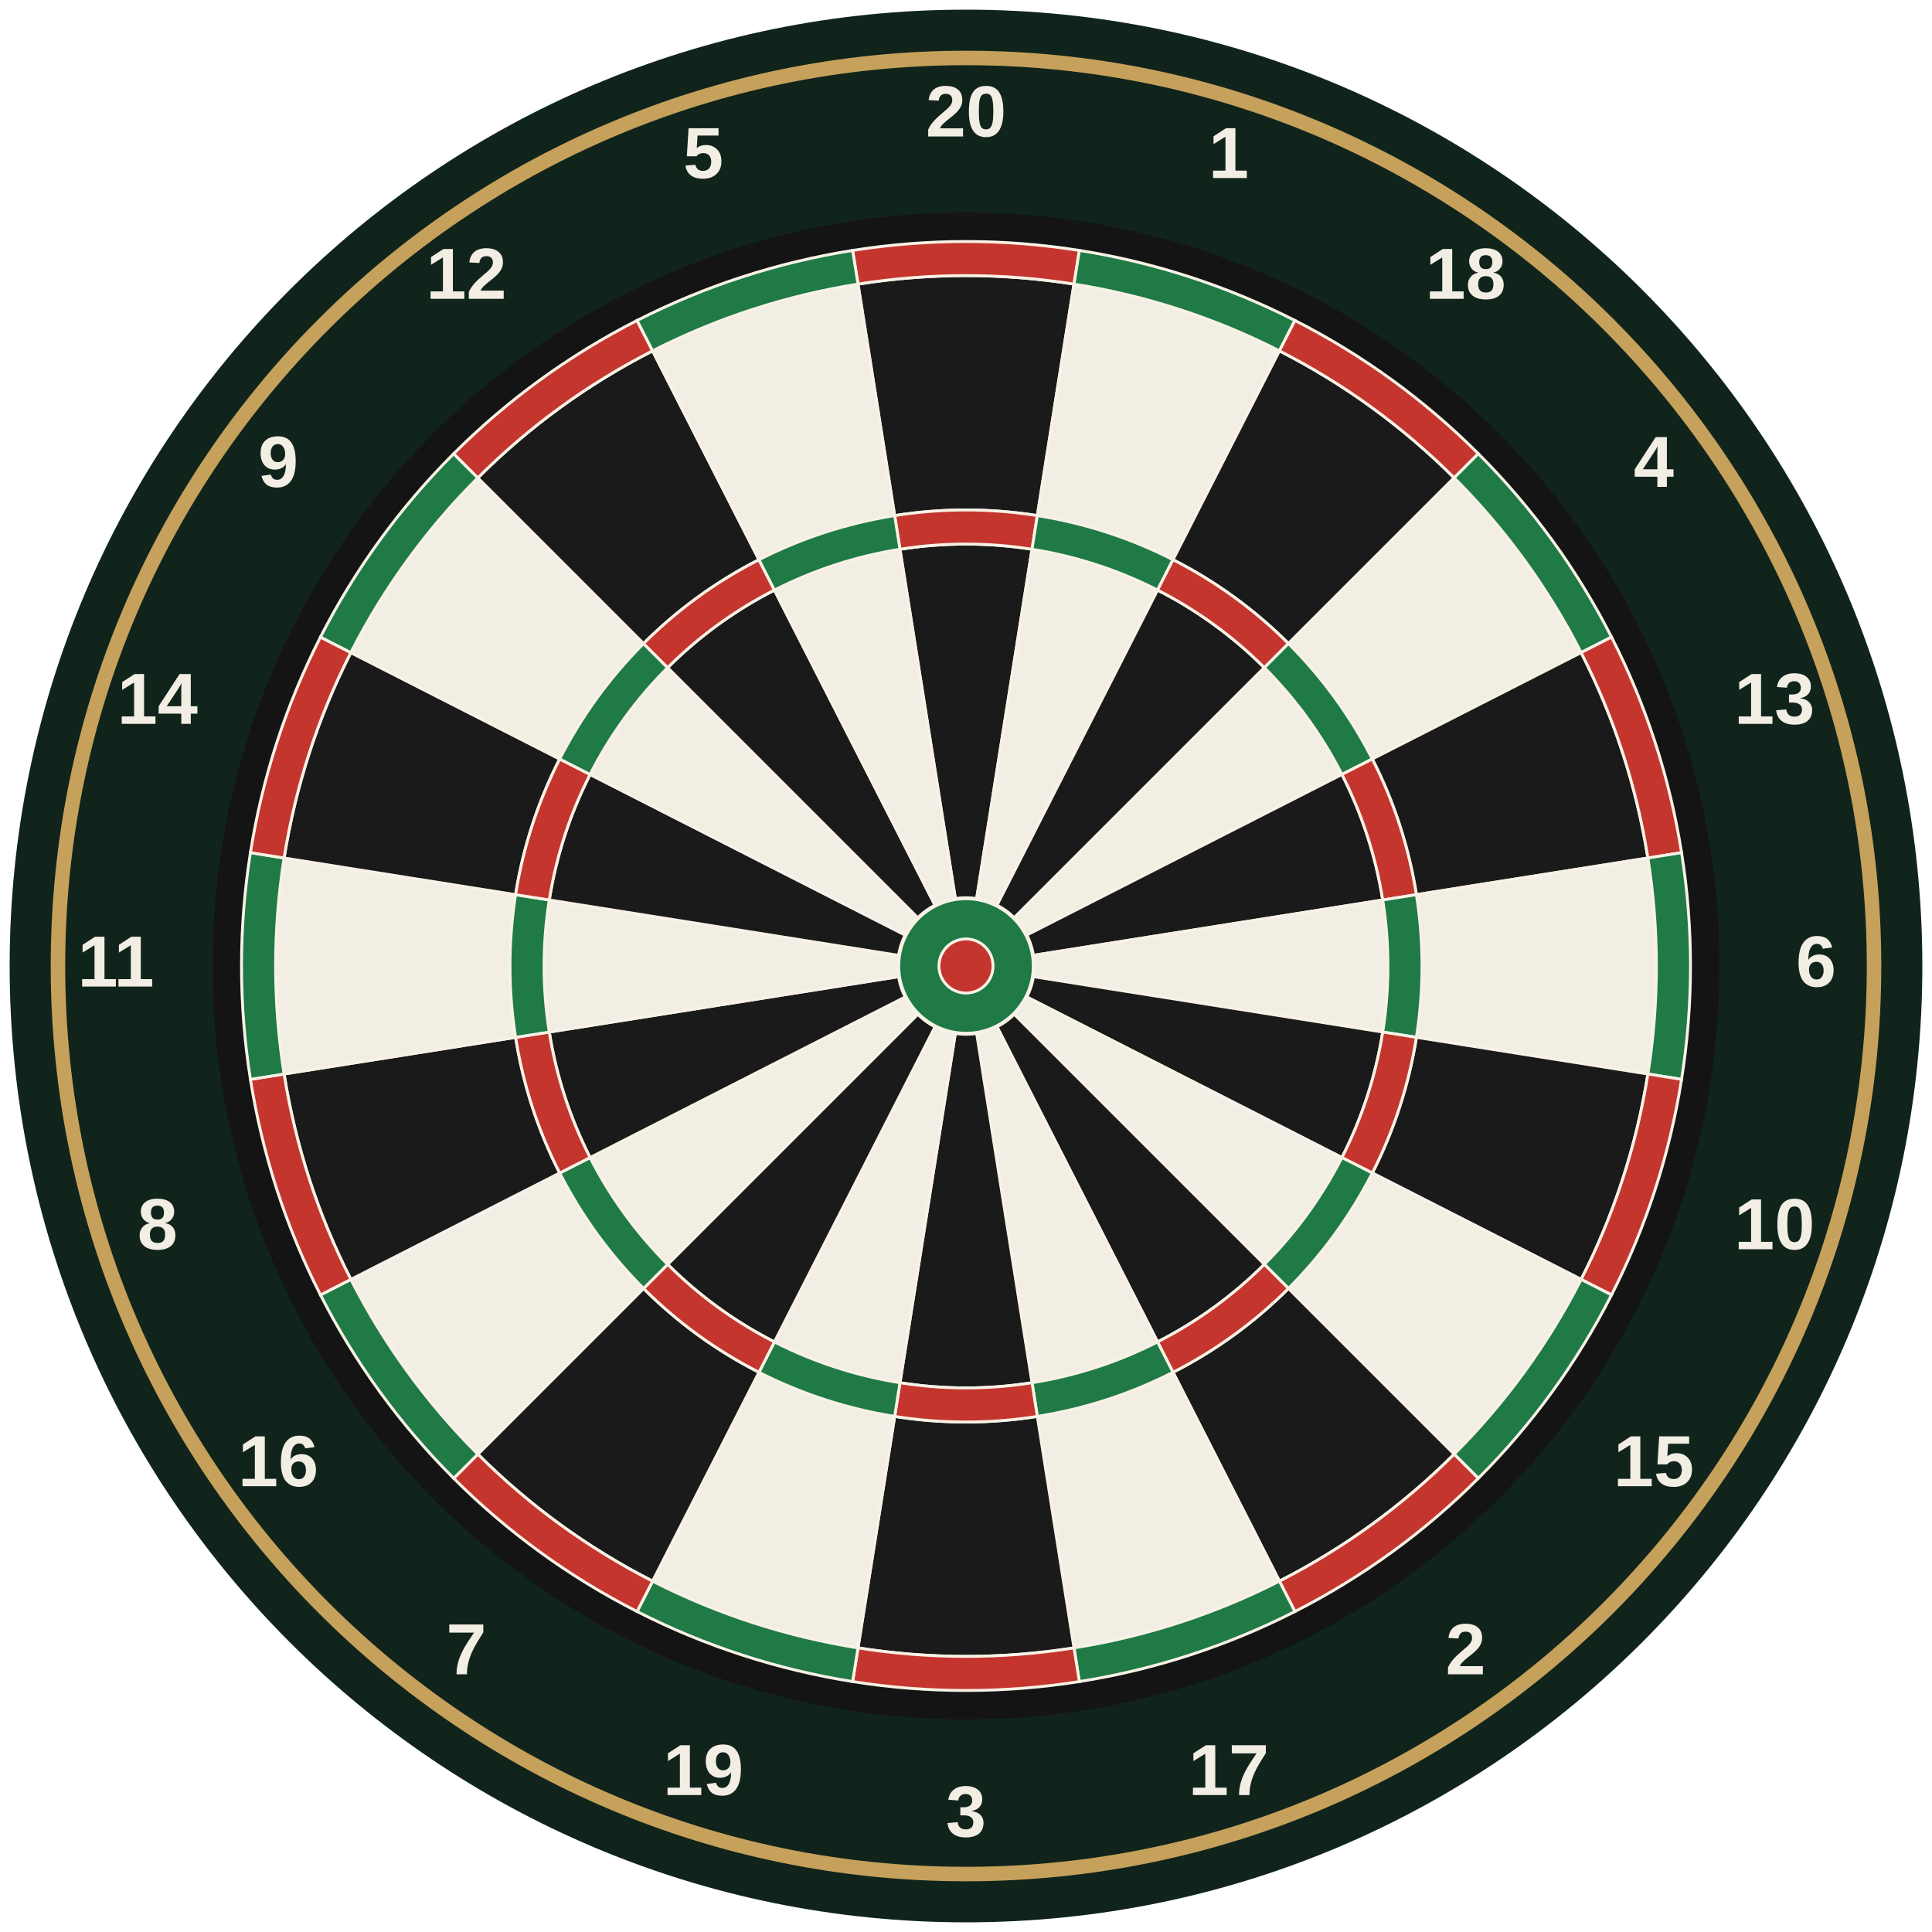
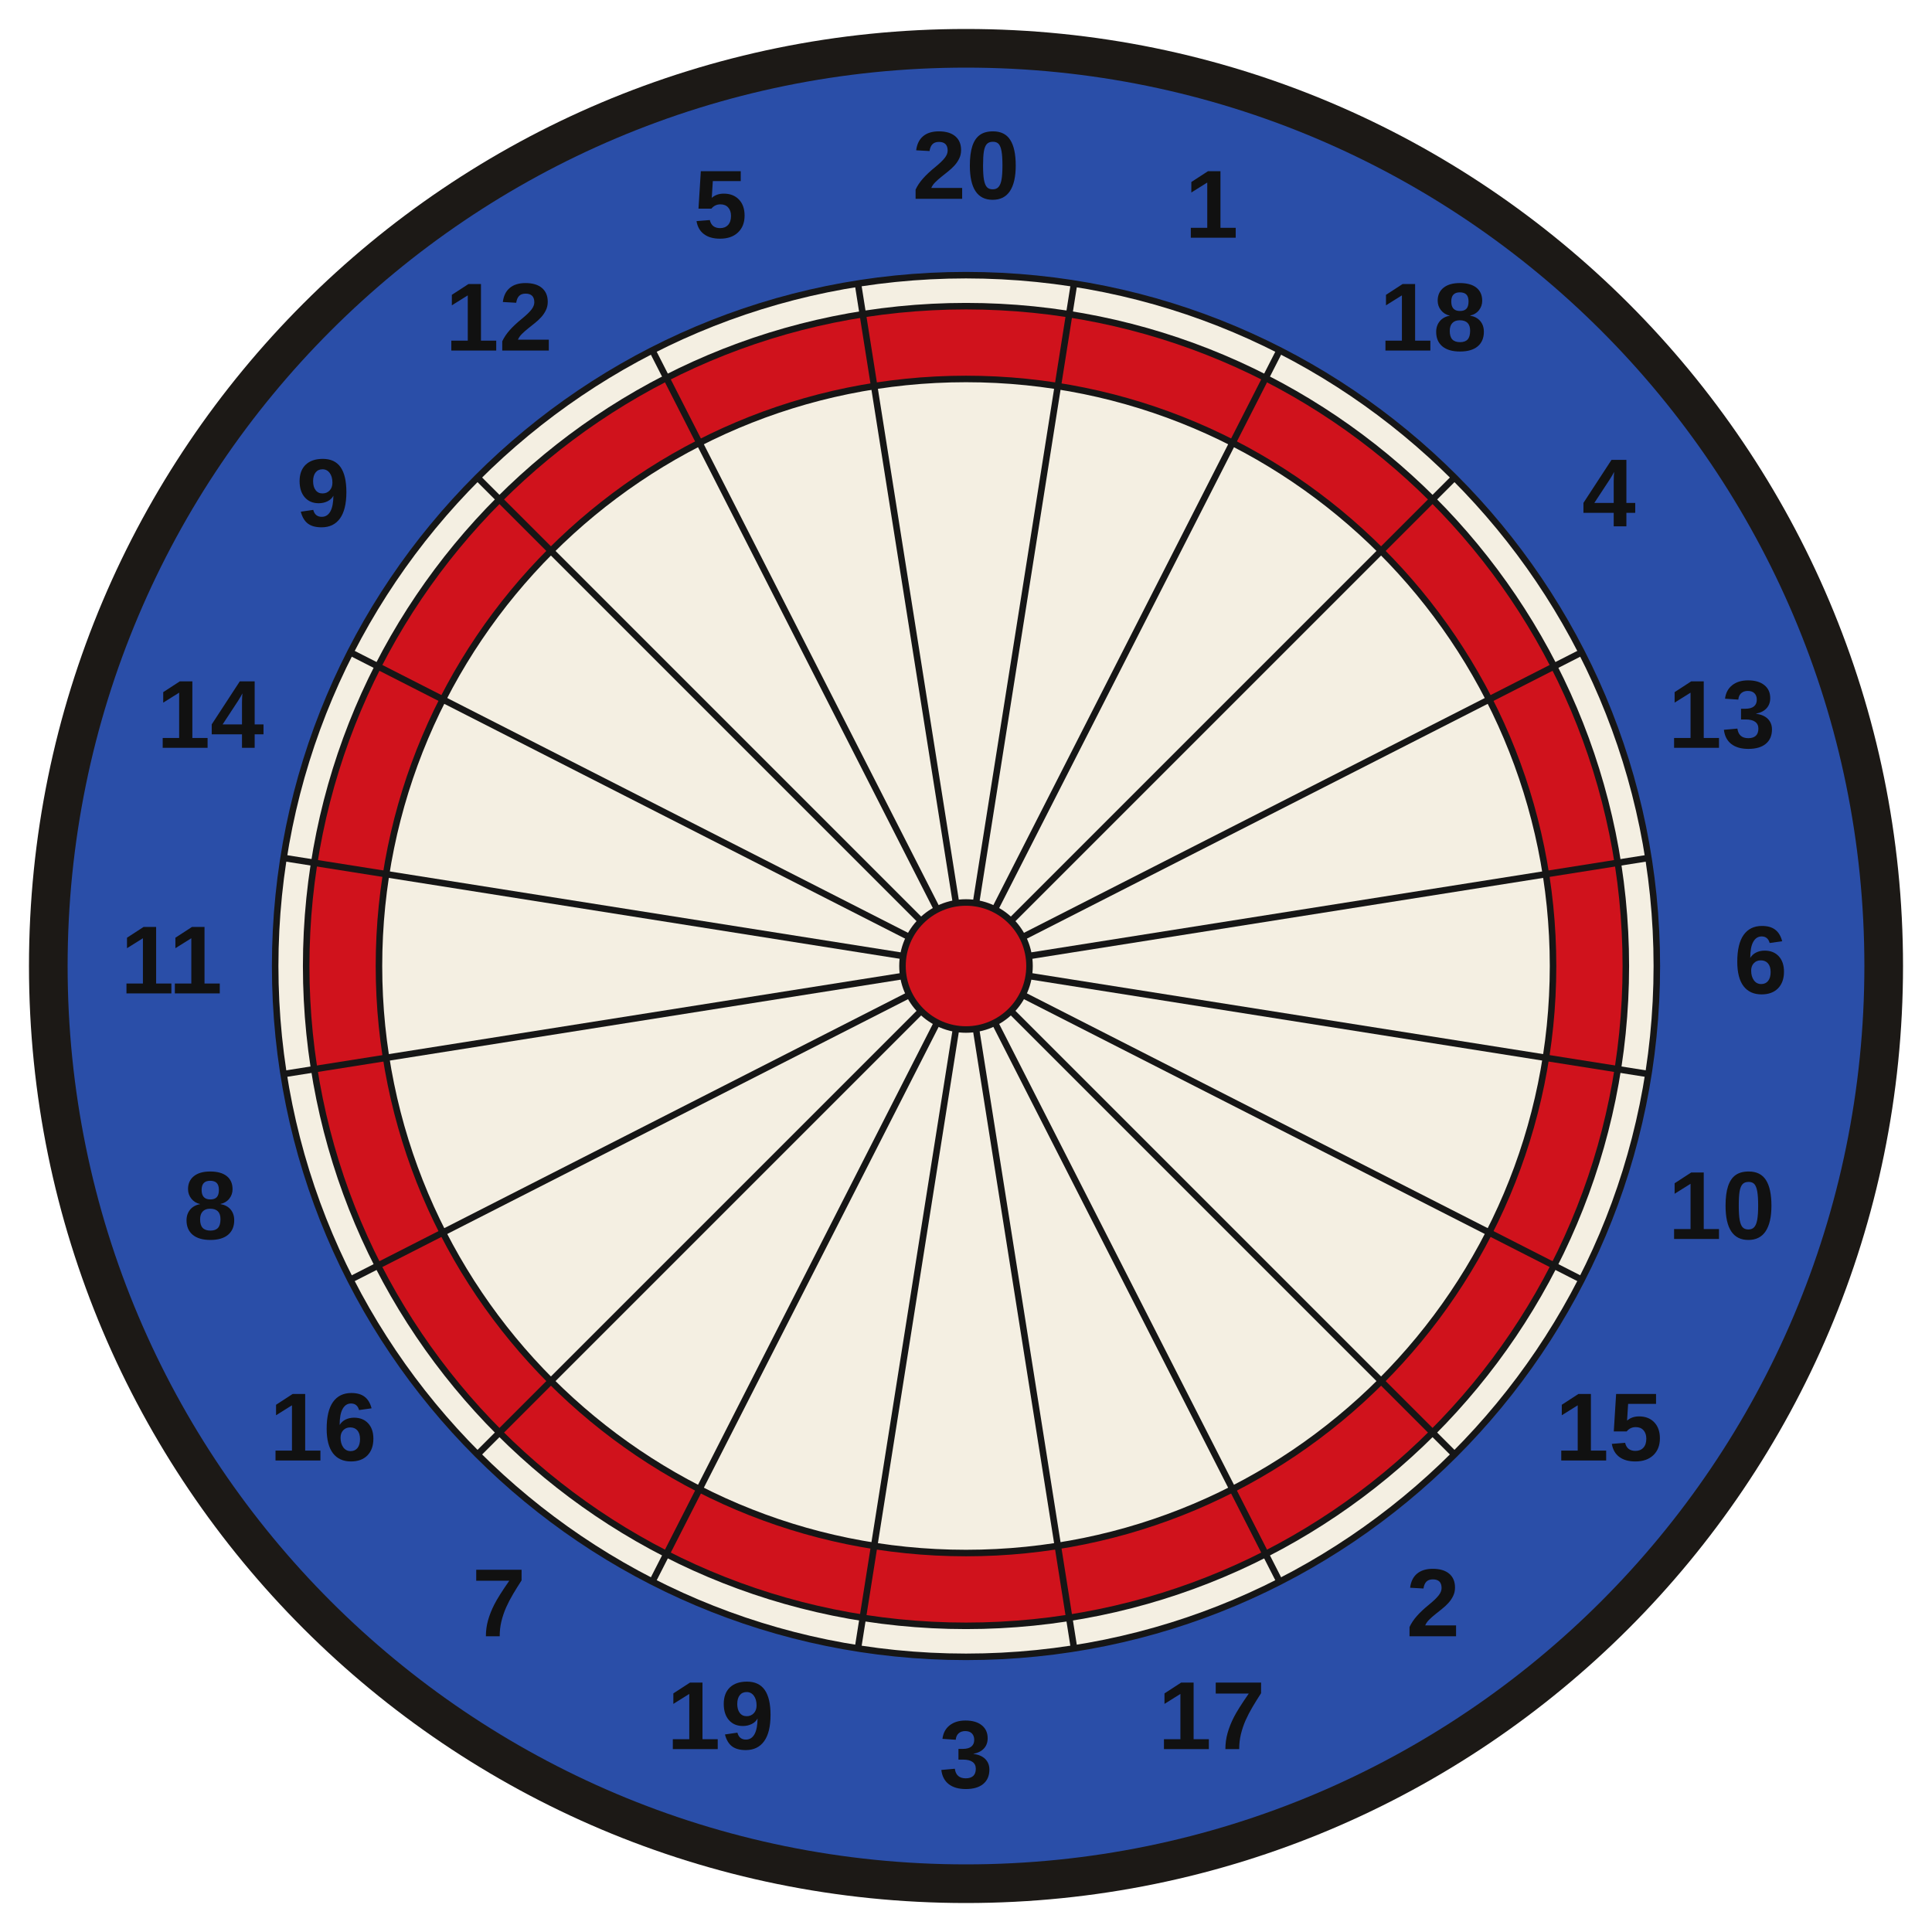
- <svg xmlns="http://www.w3.org/2000/svg" viewBox="0 0 400 400" role="img" aria-label="Dartboard">
-   <circle cx="200" cy="200" r="198" fill="#10241c" />
-   <circle cx="200" cy="200" r="188" fill="none" stroke="#c6a15b" stroke-width="3" />
-   <circle cx="200" cy="200" r="156.00" fill="#141414" />
-   <path d="M 177.64,58.82 A 142.94,142.94 0 0 1 222.36,58.82 L 214.77,106.75 A 94.41,94.41 0 0 0 185.23,106.75 Z" fill="#1a1a1a" stroke="#f7f1e6" stroke-width="0.6" />
-   <path d="M 186.33,113.72 A 87.35,87.35 0 0 1 213.67,113.72 L 202.19,186.14 A 14.03,14.03 0 0 0 197.81,186.14 Z" fill="#1a1a1a" stroke="#f7f1e6" stroke-width="0.6" />
-   <path d="M 176.53,51.85 A 150.00,150.00 0 0 1 223.47,51.85 L 222.36,58.82 A 142.94,142.94 0 0 0 177.64,58.82 Z" fill="#c4352d" stroke="#f7f1e6" stroke-width="0.6" />
-   <path d="M 185.23,106.75 A 94.41,94.41 0 0 1 214.77,106.75 L 213.67,113.72 A 87.35,87.35 0 0 0 186.33,113.72 Z" fill="#c4352d" stroke="#f7f1e6" stroke-width="0.6" />
-   <text x="200.00" y="24.00" text-anchor="middle" dominant-baseline="middle" font-family="Arial, Helvetica, sans-serif" font-size="15" font-weight="700" fill="#f3eee4">20</text>
-   <path d="M 222.36,58.82 A 142.94,142.94 0 0 1 264.89,72.64 L 242.86,115.88 A 94.41,94.41 0 0 0 214.77,106.75 Z" fill="#f3eee4" stroke="#f7f1e6" stroke-width="0.6" />
-   <path d="M 213.67,113.72 A 87.35,87.35 0 0 1 239.66,122.17 L 206.37,187.50 A 14.03,14.03 0 0 0 202.19,186.14 Z" fill="#f3eee4" stroke="#f7f1e6" stroke-width="0.6" />
-   <path d="M 223.47,51.85 A 150.00,150.00 0 0 1 268.10,66.35 L 264.89,72.64 A 142.94,142.94 0 0 0 222.36,58.82 Z" fill="#1f7a45" stroke="#f7f1e6" stroke-width="0.6" />
-   <path d="M 214.77,106.75 A 94.41,94.41 0 0 1 242.86,115.88 L 239.66,122.17 A 87.35,87.35 0 0 0 213.67,113.72 Z" fill="#1f7a45" stroke="#f7f1e6" stroke-width="0.6" />
-   <text x="254.39" y="32.61" text-anchor="middle" dominant-baseline="middle" font-family="Arial, Helvetica, sans-serif" font-size="15" font-weight="700" fill="#f3eee4">1</text>
-   <path d="M 264.89,72.64 A 142.94,142.94 0 0 1 301.07,98.93 L 266.76,133.24 A 94.41,94.41 0 0 0 242.86,115.88 Z" fill="#1a1a1a" stroke="#f7f1e6" stroke-width="0.6" />
-   <path d="M 239.66,122.17 A 87.35,87.35 0 0 1 261.77,138.23 L 209.92,190.08 A 14.03,14.03 0 0 0 206.37,187.50 Z" fill="#1a1a1a" stroke="#f7f1e6" stroke-width="0.6" />
-   <path d="M 268.10,66.35 A 150.00,150.00 0 0 1 306.07,93.93 L 301.07,98.93 A 142.94,142.94 0 0 0 264.89,72.64 Z" fill="#c4352d" stroke="#f7f1e6" stroke-width="0.6" />
-   <path d="M 242.86,115.88 A 94.41,94.41 0 0 1 266.76,133.24 L 261.77,138.23 A 87.35,87.35 0 0 0 239.66,122.17 Z" fill="#c4352d" stroke="#f7f1e6" stroke-width="0.6" />
-   <text x="303.45" y="57.61" text-anchor="middle" dominant-baseline="middle" font-family="Arial, Helvetica, sans-serif" font-size="15" font-weight="700" fill="#f3eee4">18</text>
-   <path d="M 301.07,98.93 A 142.94,142.94 0 0 1 327.36,135.11 L 284.12,157.14 A 94.41,94.41 0 0 0 266.76,133.24 Z" fill="#f3eee4" stroke="#f7f1e6" stroke-width="0.6" />
-   <path d="M 261.77,138.23 A 87.35,87.35 0 0 1 277.83,160.34 L 212.50,193.63 A 14.03,14.03 0 0 0 209.92,190.08 Z" fill="#f3eee4" stroke="#f7f1e6" stroke-width="0.6" />
-   <path d="M 306.07,93.93 A 150.00,150.00 0 0 1 333.65,131.90 L 327.36,135.11 A 142.94,142.94 0 0 0 301.07,98.93 Z" fill="#1f7a45" stroke="#f7f1e6" stroke-width="0.6" />
-   <path d="M 266.76,133.24 A 94.41,94.41 0 0 1 284.12,157.14 L 277.83,160.34 A 87.35,87.35 0 0 0 261.77,138.23 Z" fill="#1f7a45" stroke="#f7f1e6" stroke-width="0.6" />
-   <text x="342.39" y="96.55" text-anchor="middle" dominant-baseline="middle" font-family="Arial, Helvetica, sans-serif" font-size="15" font-weight="700" fill="#f3eee4">4</text>
-   <path d="M 327.36,135.11 A 142.94,142.94 0 0 1 341.18,177.64 L 293.25,185.23 A 94.41,94.41 0 0 0 284.12,157.14 Z" fill="#1a1a1a" stroke="#f7f1e6" stroke-width="0.6" />
-   <path d="M 277.83,160.34 A 87.35,87.35 0 0 1 286.28,186.33 L 213.86,197.81 A 14.03,14.03 0 0 0 212.50,193.63 Z" fill="#1a1a1a" stroke="#f7f1e6" stroke-width="0.6" />
-   <path d="M 333.65,131.90 A 150.00,150.00 0 0 1 348.15,176.53 L 341.18,177.64 A 142.94,142.94 0 0 0 327.36,135.11 Z" fill="#c4352d" stroke="#f7f1e6" stroke-width="0.6" />
-   <path d="M 284.12,157.14 A 94.41,94.41 0 0 1 293.25,185.23 L 286.28,186.33 A 87.35,87.35 0 0 0 277.83,160.34 Z" fill="#c4352d" stroke="#f7f1e6" stroke-width="0.6" />
-   <text x="367.39" y="145.61" text-anchor="middle" dominant-baseline="middle" font-family="Arial, Helvetica, sans-serif" font-size="15" font-weight="700" fill="#f3eee4">13</text>
-   <path d="M 341.18,177.64 A 142.94,142.94 0 0 1 341.18,222.36 L 293.25,214.77 A 94.41,94.41 0 0 0 293.25,185.23 Z" fill="#f3eee4" stroke="#f7f1e6" stroke-width="0.6" />
-   <path d="M 286.28,186.33 A 87.35,87.35 0 0 1 286.28,213.67 L 213.86,202.19 A 14.03,14.03 0 0 0 213.86,197.81 Z" fill="#f3eee4" stroke="#f7f1e6" stroke-width="0.6" />
-   <path d="M 348.15,176.53 A 150.00,150.00 0 0 1 348.15,223.47 L 341.18,222.36 A 142.94,142.94 0 0 0 341.18,177.64 Z" fill="#1f7a45" stroke="#f7f1e6" stroke-width="0.6" />
-   <path d="M 293.25,185.23 A 94.41,94.41 0 0 1 293.25,214.77 L 286.28,213.67 A 87.35,87.35 0 0 0 286.28,186.33 Z" fill="#1f7a45" stroke="#f7f1e6" stroke-width="0.6" />
-   <text x="376.00" y="200.00" text-anchor="middle" dominant-baseline="middle" font-family="Arial, Helvetica, sans-serif" font-size="15" font-weight="700" fill="#f3eee4">6</text>
-   <path d="M 341.18,222.36 A 142.94,142.94 0 0 1 327.36,264.89 L 284.12,242.86 A 94.41,94.41 0 0 0 293.25,214.77 Z" fill="#1a1a1a" stroke="#f7f1e6" stroke-width="0.6" />
-   <path d="M 286.28,213.67 A 87.35,87.35 0 0 1 277.83,239.66 L 212.50,206.37 A 14.03,14.03 0 0 0 213.86,202.19 Z" fill="#1a1a1a" stroke="#f7f1e6" stroke-width="0.6" />
-   <path d="M 348.15,223.47 A 150.00,150.00 0 0 1 333.65,268.10 L 327.36,264.89 A 142.94,142.94 0 0 0 341.18,222.36 Z" fill="#c4352d" stroke="#f7f1e6" stroke-width="0.6" />
-   <path d="M 293.25,214.77 A 94.41,94.41 0 0 1 284.12,242.86 L 277.83,239.66 A 87.35,87.35 0 0 0 286.28,213.67 Z" fill="#c4352d" stroke="#f7f1e6" stroke-width="0.6" />
-   <text x="367.39" y="254.39" text-anchor="middle" dominant-baseline="middle" font-family="Arial, Helvetica, sans-serif" font-size="15" font-weight="700" fill="#f3eee4">10</text>
-   <path d="M 327.36,264.89 A 142.94,142.94 0 0 1 301.07,301.07 L 266.76,266.76 A 94.41,94.41 0 0 0 284.12,242.86 Z" fill="#f3eee4" stroke="#f7f1e6" stroke-width="0.6" />
-   <path d="M 277.83,239.66 A 87.35,87.35 0 0 1 261.77,261.77 L 209.92,209.92 A 14.03,14.03 0 0 0 212.50,206.37 Z" fill="#f3eee4" stroke="#f7f1e6" stroke-width="0.6" />
-   <path d="M 333.65,268.10 A 150.00,150.00 0 0 1 306.07,306.07 L 301.07,301.07 A 142.94,142.94 0 0 0 327.36,264.89 Z" fill="#1f7a45" stroke="#f7f1e6" stroke-width="0.6" />
-   <path d="M 284.12,242.86 A 94.41,94.41 0 0 1 266.76,266.76 L 261.77,261.77 A 87.35,87.35 0 0 0 277.83,239.66 Z" fill="#1f7a45" stroke="#f7f1e6" stroke-width="0.6" />
-   <text x="342.39" y="303.45" text-anchor="middle" dominant-baseline="middle" font-family="Arial, Helvetica, sans-serif" font-size="15" font-weight="700" fill="#f3eee4">15</text>
-   <path d="M 301.07,301.07 A 142.94,142.94 0 0 1 264.89,327.36 L 242.86,284.12 A 94.41,94.41 0 0 0 266.76,266.76 Z" fill="#1a1a1a" stroke="#f7f1e6" stroke-width="0.6" />
-   <path d="M 261.77,261.77 A 87.35,87.35 0 0 1 239.66,277.83 L 206.37,212.50 A 14.03,14.03 0 0 0 209.92,209.92 Z" fill="#1a1a1a" stroke="#f7f1e6" stroke-width="0.6" />
-   <path d="M 306.07,306.07 A 150.00,150.00 0 0 1 268.10,333.65 L 264.89,327.36 A 142.94,142.94 0 0 0 301.07,301.07 Z" fill="#c4352d" stroke="#f7f1e6" stroke-width="0.6" />
-   <path d="M 266.76,266.76 A 94.41,94.41 0 0 1 242.86,284.12 L 239.66,277.83 A 87.35,87.35 0 0 0 261.77,261.77 Z" fill="#c4352d" stroke="#f7f1e6" stroke-width="0.6" />
-   <text x="303.45" y="342.39" text-anchor="middle" dominant-baseline="middle" font-family="Arial, Helvetica, sans-serif" font-size="15" font-weight="700" fill="#f3eee4">2</text>
-   <path d="M 264.89,327.36 A 142.94,142.94 0 0 1 222.36,341.18 L 214.77,293.25 A 94.41,94.41 0 0 0 242.86,284.12 Z" fill="#f3eee4" stroke="#f7f1e6" stroke-width="0.6" />
-   <path d="M 239.66,277.83 A 87.35,87.35 0 0 1 213.67,286.28 L 202.19,213.86 A 14.03,14.03 0 0 0 206.37,212.50 Z" fill="#f3eee4" stroke="#f7f1e6" stroke-width="0.6" />
-   <path d="M 268.10,333.65 A 150.00,150.00 0 0 1 223.47,348.15 L 222.36,341.18 A 142.94,142.94 0 0 0 264.89,327.36 Z" fill="#1f7a45" stroke="#f7f1e6" stroke-width="0.6" />
-   <path d="M 242.86,284.12 A 94.41,94.41 0 0 1 214.77,293.25 L 213.67,286.28 A 87.35,87.35 0 0 0 239.66,277.83 Z" fill="#1f7a45" stroke="#f7f1e6" stroke-width="0.6" />
-   <text x="254.39" y="367.39" text-anchor="middle" dominant-baseline="middle" font-family="Arial, Helvetica, sans-serif" font-size="15" font-weight="700" fill="#f3eee4">17</text>
-   <path d="M 222.36,341.18 A 142.94,142.94 0 0 1 177.64,341.18 L 185.23,293.25 A 94.41,94.41 0 0 0 214.77,293.25 Z" fill="#1a1a1a" stroke="#f7f1e6" stroke-width="0.6" />
-   <path d="M 213.67,286.28 A 87.35,87.35 0 0 1 186.33,286.28 L 197.81,213.86 A 14.03,14.03 0 0 0 202.19,213.86 Z" fill="#1a1a1a" stroke="#f7f1e6" stroke-width="0.6" />
-   <path d="M 223.47,348.15 A 150.00,150.00 0 0 1 176.53,348.15 L 177.64,341.18 A 142.94,142.94 0 0 0 222.36,341.18 Z" fill="#c4352d" stroke="#f7f1e6" stroke-width="0.6" />
-   <path d="M 214.77,293.25 A 94.41,94.41 0 0 1 185.23,293.25 L 186.33,286.28 A 87.35,87.35 0 0 0 213.67,286.28 Z" fill="#c4352d" stroke="#f7f1e6" stroke-width="0.6" />
-   <text x="200.00" y="376.00" text-anchor="middle" dominant-baseline="middle" font-family="Arial, Helvetica, sans-serif" font-size="15" font-weight="700" fill="#f3eee4">3</text>
-   <path d="M 177.64,341.18 A 142.94,142.94 0 0 1 135.11,327.36 L 157.14,284.12 A 94.41,94.41 0 0 0 185.23,293.25 Z" fill="#f3eee4" stroke="#f7f1e6" stroke-width="0.6" />
-   <path d="M 186.33,286.28 A 87.35,87.35 0 0 1 160.34,277.83 L 193.63,212.50 A 14.03,14.03 0 0 0 197.81,213.86 Z" fill="#f3eee4" stroke="#f7f1e6" stroke-width="0.6" />
-   <path d="M 176.53,348.15 A 150.00,150.00 0 0 1 131.90,333.65 L 135.11,327.36 A 142.94,142.94 0 0 0 177.64,341.18 Z" fill="#1f7a45" stroke="#f7f1e6" stroke-width="0.6" />
-   <path d="M 185.23,293.25 A 94.41,94.41 0 0 1 157.14,284.12 L 160.34,277.83 A 87.35,87.35 0 0 0 186.33,286.28 Z" fill="#1f7a45" stroke="#f7f1e6" stroke-width="0.6" />
-   <text x="145.61" y="367.39" text-anchor="middle" dominant-baseline="middle" font-family="Arial, Helvetica, sans-serif" font-size="15" font-weight="700" fill="#f3eee4">19</text>
-   <path d="M 135.11,327.36 A 142.94,142.94 0 0 1 98.93,301.07 L 133.24,266.76 A 94.41,94.41 0 0 0 157.14,284.12 Z" fill="#1a1a1a" stroke="#f7f1e6" stroke-width="0.6" />
-   <path d="M 160.34,277.83 A 87.35,87.35 0 0 1 138.23,261.77 L 190.08,209.92 A 14.03,14.03 0 0 0 193.63,212.50 Z" fill="#1a1a1a" stroke="#f7f1e6" stroke-width="0.6" />
-   <path d="M 131.90,333.65 A 150.00,150.00 0 0 1 93.93,306.07 L 98.93,301.07 A 142.94,142.94 0 0 0 135.11,327.36 Z" fill="#c4352d" stroke="#f7f1e6" stroke-width="0.6" />
-   <path d="M 157.14,284.12 A 94.41,94.41 0 0 1 133.24,266.76 L 138.23,261.77 A 87.35,87.35 0 0 0 160.34,277.83 Z" fill="#c4352d" stroke="#f7f1e6" stroke-width="0.6" />
-   <text x="96.55" y="342.39" text-anchor="middle" dominant-baseline="middle" font-family="Arial, Helvetica, sans-serif" font-size="15" font-weight="700" fill="#f3eee4">7</text>
-   <path d="M 98.93,301.07 A 142.94,142.94 0 0 1 72.64,264.89 L 115.88,242.86 A 94.41,94.41 0 0 0 133.24,266.76 Z" fill="#f3eee4" stroke="#f7f1e6" stroke-width="0.6" />
-   <path d="M 138.23,261.77 A 87.35,87.35 0 0 1 122.17,239.66 L 187.50,206.37 A 14.03,14.03 0 0 0 190.08,209.92 Z" fill="#f3eee4" stroke="#f7f1e6" stroke-width="0.6" />
-   <path d="M 93.93,306.07 A 150.00,150.00 0 0 1 66.35,268.10 L 72.64,264.89 A 142.94,142.94 0 0 0 98.93,301.07 Z" fill="#1f7a45" stroke="#f7f1e6" stroke-width="0.6" />
-   <path d="M 133.24,266.76 A 94.41,94.41 0 0 1 115.88,242.86 L 122.17,239.66 A 87.35,87.35 0 0 0 138.23,261.77 Z" fill="#1f7a45" stroke="#f7f1e6" stroke-width="0.6" />
-   <text x="57.61" y="303.45" text-anchor="middle" dominant-baseline="middle" font-family="Arial, Helvetica, sans-serif" font-size="15" font-weight="700" fill="#f3eee4">16</text>
-   <path d="M 72.64,264.89 A 142.94,142.94 0 0 1 58.82,222.36 L 106.75,214.77 A 94.41,94.41 0 0 0 115.88,242.86 Z" fill="#1a1a1a" stroke="#f7f1e6" stroke-width="0.6" />
-   <path d="M 122.17,239.66 A 87.35,87.35 0 0 1 113.72,213.67 L 186.14,202.19 A 14.03,14.03 0 0 0 187.50,206.37 Z" fill="#1a1a1a" stroke="#f7f1e6" stroke-width="0.6" />
-   <path d="M 66.35,268.10 A 150.00,150.00 0 0 1 51.85,223.47 L 58.82,222.36 A 142.94,142.94 0 0 0 72.64,264.89 Z" fill="#c4352d" stroke="#f7f1e6" stroke-width="0.6" />
-   <path d="M 115.88,242.86 A 94.41,94.41 0 0 1 106.75,214.77 L 113.72,213.67 A 87.35,87.35 0 0 0 122.17,239.66 Z" fill="#c4352d" stroke="#f7f1e6" stroke-width="0.6" />
-   <text x="32.61" y="254.39" text-anchor="middle" dominant-baseline="middle" font-family="Arial, Helvetica, sans-serif" font-size="15" font-weight="700" fill="#f3eee4">8</text>
-   <path d="M 58.82,222.36 A 142.94,142.94 0 0 1 58.82,177.64 L 106.75,185.23 A 94.41,94.41 0 0 0 106.75,214.77 Z" fill="#f3eee4" stroke="#f7f1e6" stroke-width="0.6" />
-   <path d="M 113.72,213.67 A 87.35,87.35 0 0 1 113.72,186.33 L 186.14,197.81 A 14.03,14.03 0 0 0 186.14,202.19 Z" fill="#f3eee4" stroke="#f7f1e6" stroke-width="0.6" />
-   <path d="M 51.85,223.47 A 150.00,150.00 0 0 1 51.85,176.53 L 58.82,177.64 A 142.94,142.94 0 0 0 58.82,222.36 Z" fill="#1f7a45" stroke="#f7f1e6" stroke-width="0.6" />
-   <path d="M 106.75,214.77 A 94.41,94.41 0 0 1 106.75,185.23 L 113.72,186.33 A 87.35,87.35 0 0 0 113.72,213.67 Z" fill="#1f7a45" stroke="#f7f1e6" stroke-width="0.6" />
-   <text x="24.00" y="200.00" text-anchor="middle" dominant-baseline="middle" font-family="Arial, Helvetica, sans-serif" font-size="15" font-weight="700" fill="#f3eee4">11</text>
-   <path d="M 58.82,177.64 A 142.94,142.94 0 0 1 72.64,135.11 L 115.88,157.14 A 94.41,94.41 0 0 0 106.75,185.23 Z" fill="#1a1a1a" stroke="#f7f1e6" stroke-width="0.6" />
-   <path d="M 113.72,186.33 A 87.35,87.35 0 0 1 122.17,160.34 L 187.50,193.63 A 14.03,14.03 0 0 0 186.14,197.81 Z" fill="#1a1a1a" stroke="#f7f1e6" stroke-width="0.6" />
-   <path d="M 51.85,176.53 A 150.00,150.00 0 0 1 66.35,131.90 L 72.64,135.11 A 142.94,142.94 0 0 0 58.82,177.64 Z" fill="#c4352d" stroke="#f7f1e6" stroke-width="0.6" />
-   <path d="M 106.75,185.23 A 94.41,94.41 0 0 1 115.88,157.14 L 122.17,160.34 A 87.35,87.35 0 0 0 113.72,186.33 Z" fill="#c4352d" stroke="#f7f1e6" stroke-width="0.6" />
-   <text x="32.61" y="145.61" text-anchor="middle" dominant-baseline="middle" font-family="Arial, Helvetica, sans-serif" font-size="15" font-weight="700" fill="#f3eee4">14</text>
-   <path d="M 72.64,135.11 A 142.94,142.94 0 0 1 98.93,98.93 L 133.24,133.24 A 94.41,94.41 0 0 0 115.88,157.14 Z" fill="#f3eee4" stroke="#f7f1e6" stroke-width="0.6" />
-   <path d="M 122.17,160.34 A 87.35,87.35 0 0 1 138.23,138.23 L 190.08,190.08 A 14.03,14.03 0 0 0 187.50,193.63 Z" fill="#f3eee4" stroke="#f7f1e6" stroke-width="0.6" />
-   <path d="M 66.35,131.90 A 150.00,150.00 0 0 1 93.93,93.93 L 98.93,98.93 A 142.94,142.94 0 0 0 72.64,135.11 Z" fill="#1f7a45" stroke="#f7f1e6" stroke-width="0.6" />
-   <path d="M 115.88,157.14 A 94.41,94.41 0 0 1 133.24,133.24 L 138.23,138.23 A 87.35,87.35 0 0 0 122.17,160.34 Z" fill="#1f7a45" stroke="#f7f1e6" stroke-width="0.6" />
-   <text x="57.61" y="96.55" text-anchor="middle" dominant-baseline="middle" font-family="Arial, Helvetica, sans-serif" font-size="15" font-weight="700" fill="#f3eee4">9</text>
-   <path d="M 98.93,98.93 A 142.94,142.94 0 0 1 135.11,72.64 L 157.14,115.88 A 94.41,94.41 0 0 0 133.24,133.24 Z" fill="#1a1a1a" stroke="#f7f1e6" stroke-width="0.6" />
-   <path d="M 138.23,138.23 A 87.35,87.35 0 0 1 160.34,122.17 L 193.63,187.50 A 14.03,14.03 0 0 0 190.08,190.08 Z" fill="#1a1a1a" stroke="#f7f1e6" stroke-width="0.6" />
-   <path d="M 93.93,93.93 A 150.00,150.00 0 0 1 131.90,66.35 L 135.11,72.64 A 142.94,142.94 0 0 0 98.93,98.93 Z" fill="#c4352d" stroke="#f7f1e6" stroke-width="0.6" />
-   <path d="M 133.24,133.24 A 94.41,94.41 0 0 1 157.14,115.88 L 160.34,122.17 A 87.35,87.35 0 0 0 138.23,138.23 Z" fill="#c4352d" stroke="#f7f1e6" stroke-width="0.6" />
-   <text x="96.55" y="57.61" text-anchor="middle" dominant-baseline="middle" font-family="Arial, Helvetica, sans-serif" font-size="15" font-weight="700" fill="#f3eee4">12</text>
-   <path d="M 135.11,72.64 A 142.94,142.94 0 0 1 177.64,58.82 L 185.23,106.75 A 94.41,94.41 0 0 0 157.14,115.88 Z" fill="#f3eee4" stroke="#f7f1e6" stroke-width="0.6" />
-   <path d="M 160.34,122.17 A 87.35,87.35 0 0 1 186.33,113.72 L 197.81,186.14 A 14.03,14.03 0 0 0 193.63,187.50 Z" fill="#f3eee4" stroke="#f7f1e6" stroke-width="0.6" />
-   <path d="M 131.90,66.35 A 150.00,150.00 0 0 1 176.53,51.85 L 177.64,58.82 A 142.94,142.94 0 0 0 135.11,72.64 Z" fill="#1f7a45" stroke="#f7f1e6" stroke-width="0.6" />
-   <path d="M 157.14,115.88 A 94.41,94.41 0 0 1 185.23,106.75 L 186.33,113.72 A 87.35,87.35 0 0 0 160.34,122.17 Z" fill="#1f7a45" stroke="#f7f1e6" stroke-width="0.6" />
-   <text x="145.61" y="32.61" text-anchor="middle" dominant-baseline="middle" font-family="Arial, Helvetica, sans-serif" font-size="15" font-weight="700" fill="#f3eee4">5</text>
-   <circle cx="200" cy="200" r="14.03" fill="#1f7a45" stroke="#f7f1e6" stroke-width="0.8" />
-   <circle cx="200" cy="200" r="5.60" fill="#c4352d" stroke="#f7f1e6" stroke-width="0.6" />
+ <svg xmlns="http://www.w3.org/2000/svg" viewBox="0 0 400 400" role="img" aria-label="Widdy American dartboard">
+   <circle cx="200" cy="200" r="194" fill="#1c1916" />
+   <circle cx="200" cy="200" r="186" fill="#2a4ea8" />
+   <circle cx="200" cy="200" r="143.03" fill="#f4efe2" />
+   <circle cx="200" cy="200" r="136.61" fill="#d0121c" />
+   <circle cx="200" cy="200" r="121.54" fill="#f4efe2" />
+   <circle cx="200" cy="200" r="13.15" fill="#d0121c" />
+   <g fill="none" stroke="#161616" stroke-width="1.35" stroke-linecap="butt">
+     <line x1="202.06" y1="187.01" x2="222.37" y2="58.73" />
+     <line x1="205.97" y1="188.28" x2="264.93" y2="72.56" />
+     <line x1="209.30" y1="190.70" x2="301.14" y2="98.86" />
+     <line x1="211.72" y1="194.03" x2="327.44" y2="135.07" />
+     <line x1="212.99" y1="197.94" x2="341.27" y2="177.63" />
+     <line x1="212.99" y1="202.06" x2="341.27" y2="222.37" />
+     <line x1="211.72" y1="205.97" x2="327.44" y2="264.93" />
+     <line x1="209.30" y1="209.30" x2="301.14" y2="301.14" />
+     <line x1="205.97" y1="211.72" x2="264.93" y2="327.44" />
+     <line x1="202.06" y1="212.99" x2="222.37" y2="341.27" />
+     <line x1="197.94" y1="212.99" x2="177.63" y2="341.27" />
+     <line x1="194.03" y1="211.72" x2="135.07" y2="327.44" />
+     <line x1="190.70" y1="209.30" x2="98.86" y2="301.14" />
+     <line x1="188.28" y1="205.97" x2="72.56" y2="264.93" />
+     <line x1="187.01" y1="202.06" x2="58.73" y2="222.37" />
+     <line x1="187.01" y1="197.94" x2="58.73" y2="177.63" />
+     <line x1="188.28" y1="194.03" x2="72.56" y2="135.07" />
+     <line x1="190.70" y1="190.70" x2="98.86" y2="98.86" />
+     <line x1="194.03" y1="188.28" x2="135.07" y2="72.56" />
+     <line x1="197.94" y1="187.01" x2="177.63" y2="58.73" />
+     <circle cx="200" cy="200" r="13.15" fill="none" />
+     <circle cx="200" cy="200" r="121.54" fill="none" />
+     <circle cx="200" cy="200" r="136.61" fill="none" />
+     <circle cx="200" cy="200" r="143.03" fill="none" />
+   </g>
+   <g fill="#111111" font-family="Arial, Helvetica, sans-serif" font-size="20" font-weight="700" text-anchor="middle" dominant-baseline="middle">
+     <text x="200.00" y="35.49">20</text>
+     <text x="250.84" y="43.54">1</text>
+     <text x="296.70" y="66.90">18</text>
+     <text x="333.10" y="103.30">4</text>
+     <text x="356.46" y="149.16">13</text>
+     <text x="364.51" y="200.00">6</text>
+     <text x="356.46" y="250.84">10</text>
+     <text x="333.10" y="296.70">15</text>
+     <text x="296.70" y="333.10">2</text>
+     <text x="250.84" y="356.46">17</text>
+     <text x="200.00" y="364.51">3</text>
+     <text x="149.16" y="356.46">19</text>
+     <text x="103.30" y="333.10">7</text>
+     <text x="66.90" y="296.70">16</text>
+     <text x="43.54" y="250.84">8</text>
+     <text x="35.49" y="200.00">11</text>
+     <text x="43.54" y="149.16">14</text>
+     <text x="66.90" y="103.30">9</text>
+     <text x="103.30" y="66.90">12</text>
+     <text x="149.16" y="43.54">5</text>
+   </g>
</svg>
